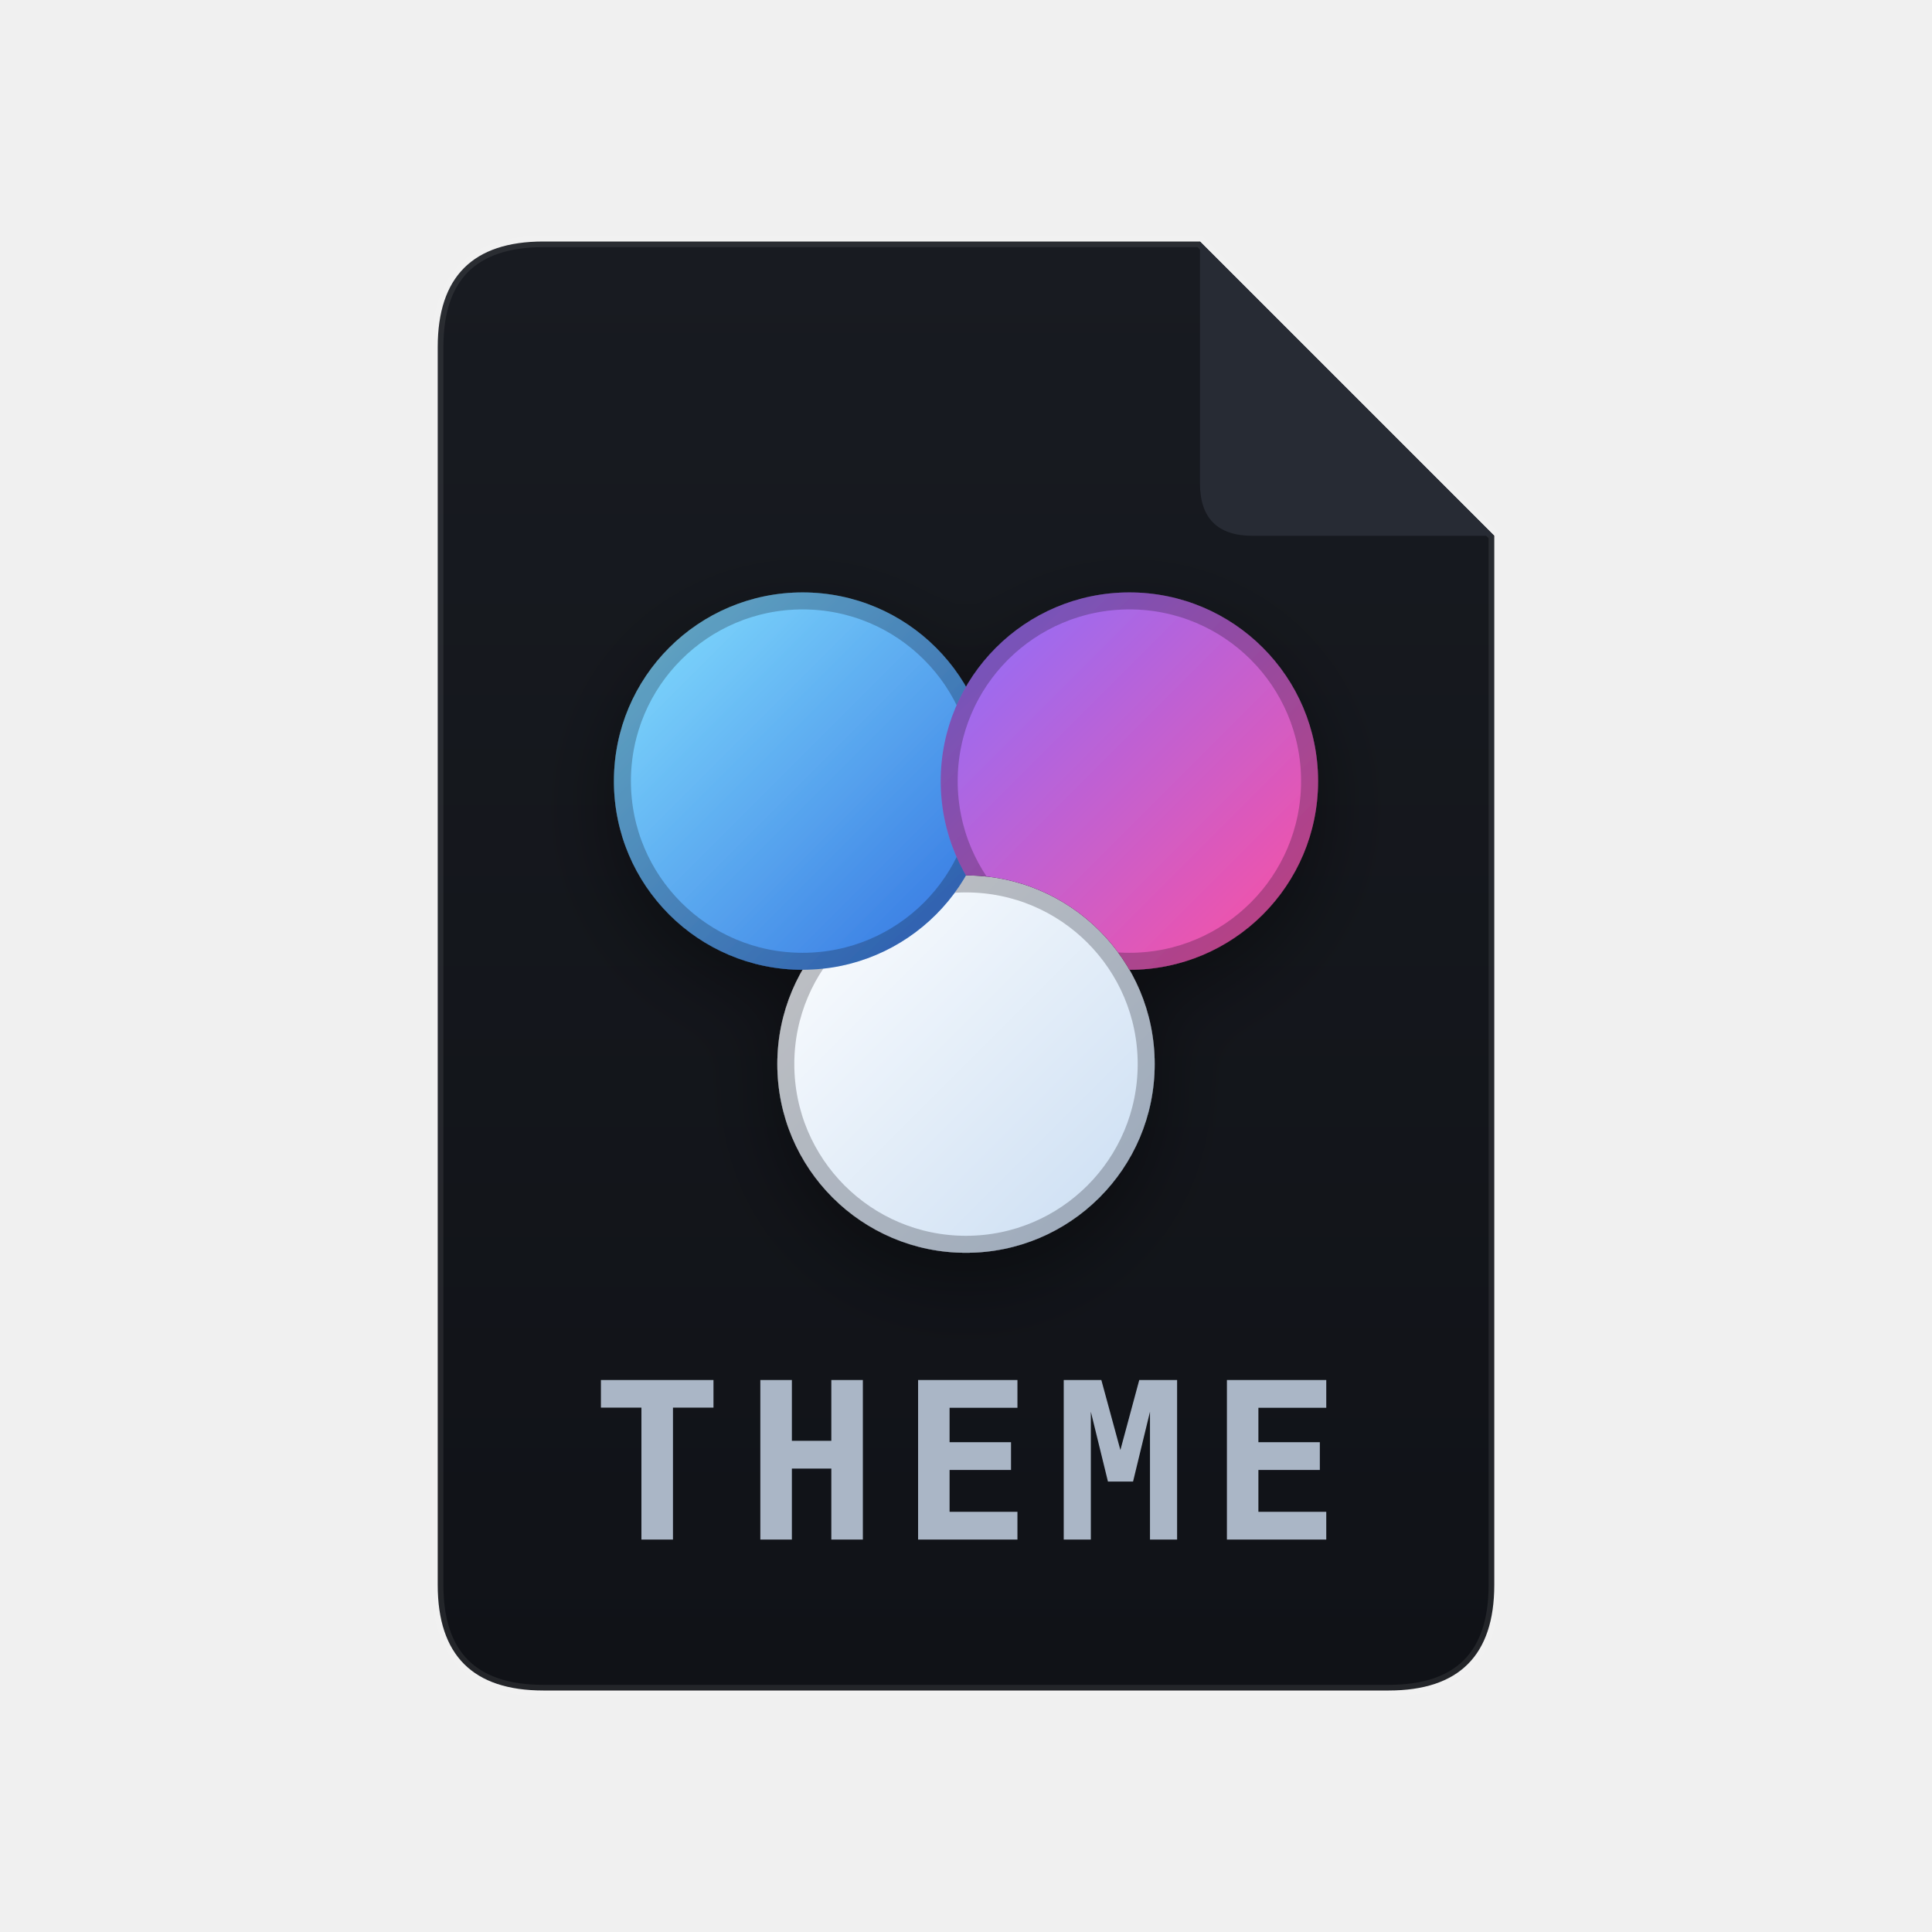
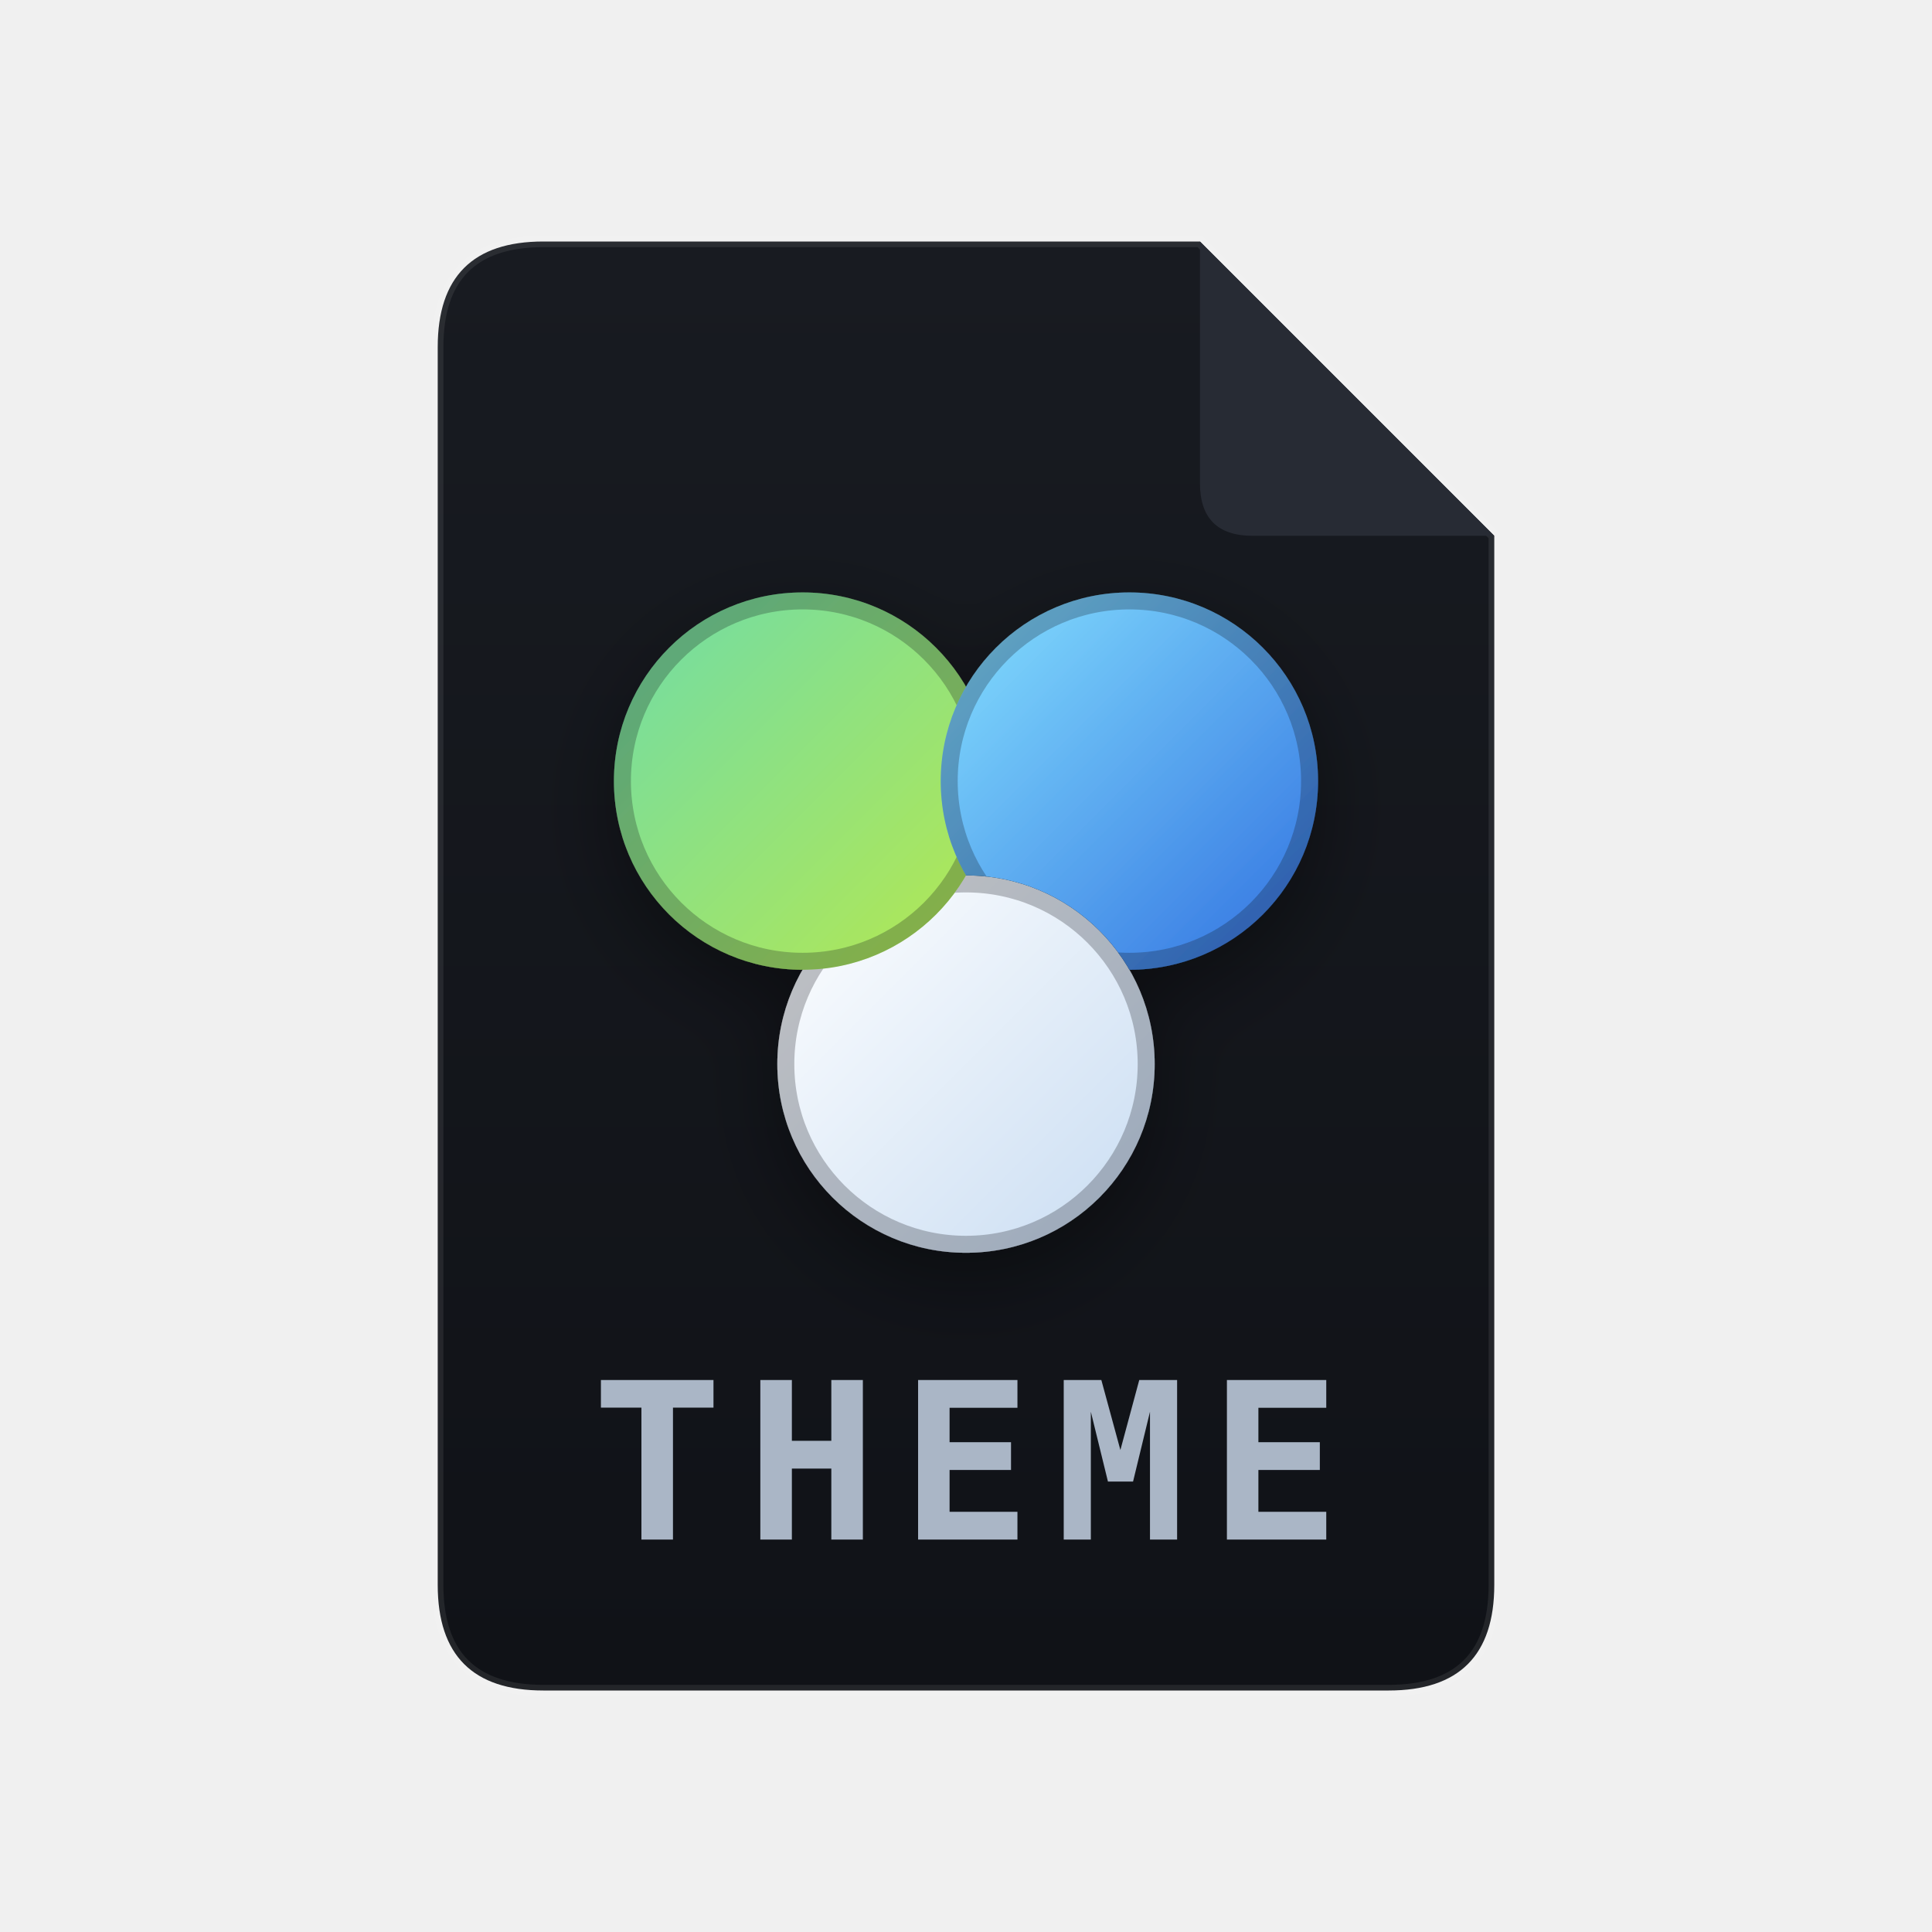
<svg xmlns="http://www.w3.org/2000/svg" viewBox="0 0 512 512" fill="none">
  <defs>
    <linearGradient id="key-a" x1="0" y1="0" x2="1" y2="1">
+       <stop offset="0" stop-color="#6fdca8" />
+       <stop offset="1" stop-color="#b6e84f" />
+     </linearGradient>
+     <linearGradient id="key-b" x1="0" y1="0" x2="1" y2="1">
      <stop offset="0" stop-color="#86e2ff" />
      <stop offset="1" stop-color="#2f6fe0" />
-     </linearGradient>
-     <linearGradient id="key-b" x1="0" y1="0" x2="1" y2="1">
-       <stop offset="0" stop-color="#8a70ff" />
-       <stop offset="1" stop-color="#ff4f9e" />
    </linearGradient>
    <linearGradient id="key-c" x1="0" y1="0" x2="1" y2="1">
      <stop offset="0" stop-color="#ffffff" />
      <stop offset="1" stop-color="#c8dcf2" />
    </linearGradient>
    <filter id="key-shadow" x="-30%" y="-30%" width="160%" height="160%">
      <feDropShadow dx="0" dy="7" stdDeviation="11" flood-color="#04060b" flood-opacity="0.4" />
    </filter>
    <clipPath id="sw-blue">
      <circle cx="212.7" cy="207" r="50" />
    </clipPath>
    <clipPath id="sw-violet">
      <circle cx="299.3" cy="207" r="50" />
    </clipPath>
    <clipPath id="sw-white">
      <circle cx="256" cy="282" r="50" />
    </clipPath>
    <clipPath id="sw-outside-white">
      <path d="M0 0 H512 V512 H0 Z M206 282 a50 50 0 1 0 100 0 a50 50 0 1 0 -100 0 Z" clip-rule="evenodd" />
    </clipPath>
    <clipPath id="sw-outside-blue">
      <path d="M0 0 H512 V512 H0 Z M162.7 207 a50 50 0 1 0 100 0 a50 50 0 1 0 -100 0 Z" clip-rule="evenodd" />
    </clipPath>
    <linearGradient id="doc-bg" x1="0" y1="0" x2="0" y2="1">
      <stop offset="0" stop-color="#181b21" />
      <stop offset="1" stop-color="#101217" />
    </linearGradient>
  </defs>
  <path d="M116 92 Q116 64 144 64 L318 64 L396 142 L396 420 Q396 448 368 448 L144 448 Q116 448 116 420 Z" fill="url(#doc-bg)" stroke="#ffffff" stroke-opacity="0.08" stroke-width="3" />
  <path d="M318 64 L396 142 L332 142 Q318 142 318 128 Z" fill="#272b34" />
  <g filter="url(#key-shadow)">
    <circle cx="256" cy="282" r="50" fill="url(#key-c)" />
    <g clip-path="url(#sw-blue)">
      <circle cx="212.7" cy="207" r="50" fill="url(#key-a)" />
      <circle cx="212.7" cy="207" r="50" fill="none" stroke="#0c0e14" stroke-opacity="0.25" stroke-width="9" />
    </g>
    <g clip-path="url(#sw-outside-white)">
      <g clip-path="url(#sw-violet)">
        <circle cx="299.3" cy="207" r="50" fill="url(#key-b)" />
        <circle cx="299.3" cy="207" r="50" fill="none" stroke="#0c0e14" stroke-opacity="0.25" stroke-width="9" />
      </g>
    </g>
    <g clip-path="url(#sw-white)">
      <g clip-path="url(#sw-outside-blue)">
        <circle cx="256" cy="282" r="50" fill="none" stroke="#0c0e14" stroke-opacity="0.25" stroke-width="9" />
      </g>
    </g>
  </g>
  <text x="256" y="408" font-family="JetBrains Mono, Consolas, monospace" font-size="58" font-weight="700" letter-spacing="6" fill="#aab6c6" text-anchor="middle">THEME</text>
</svg>
